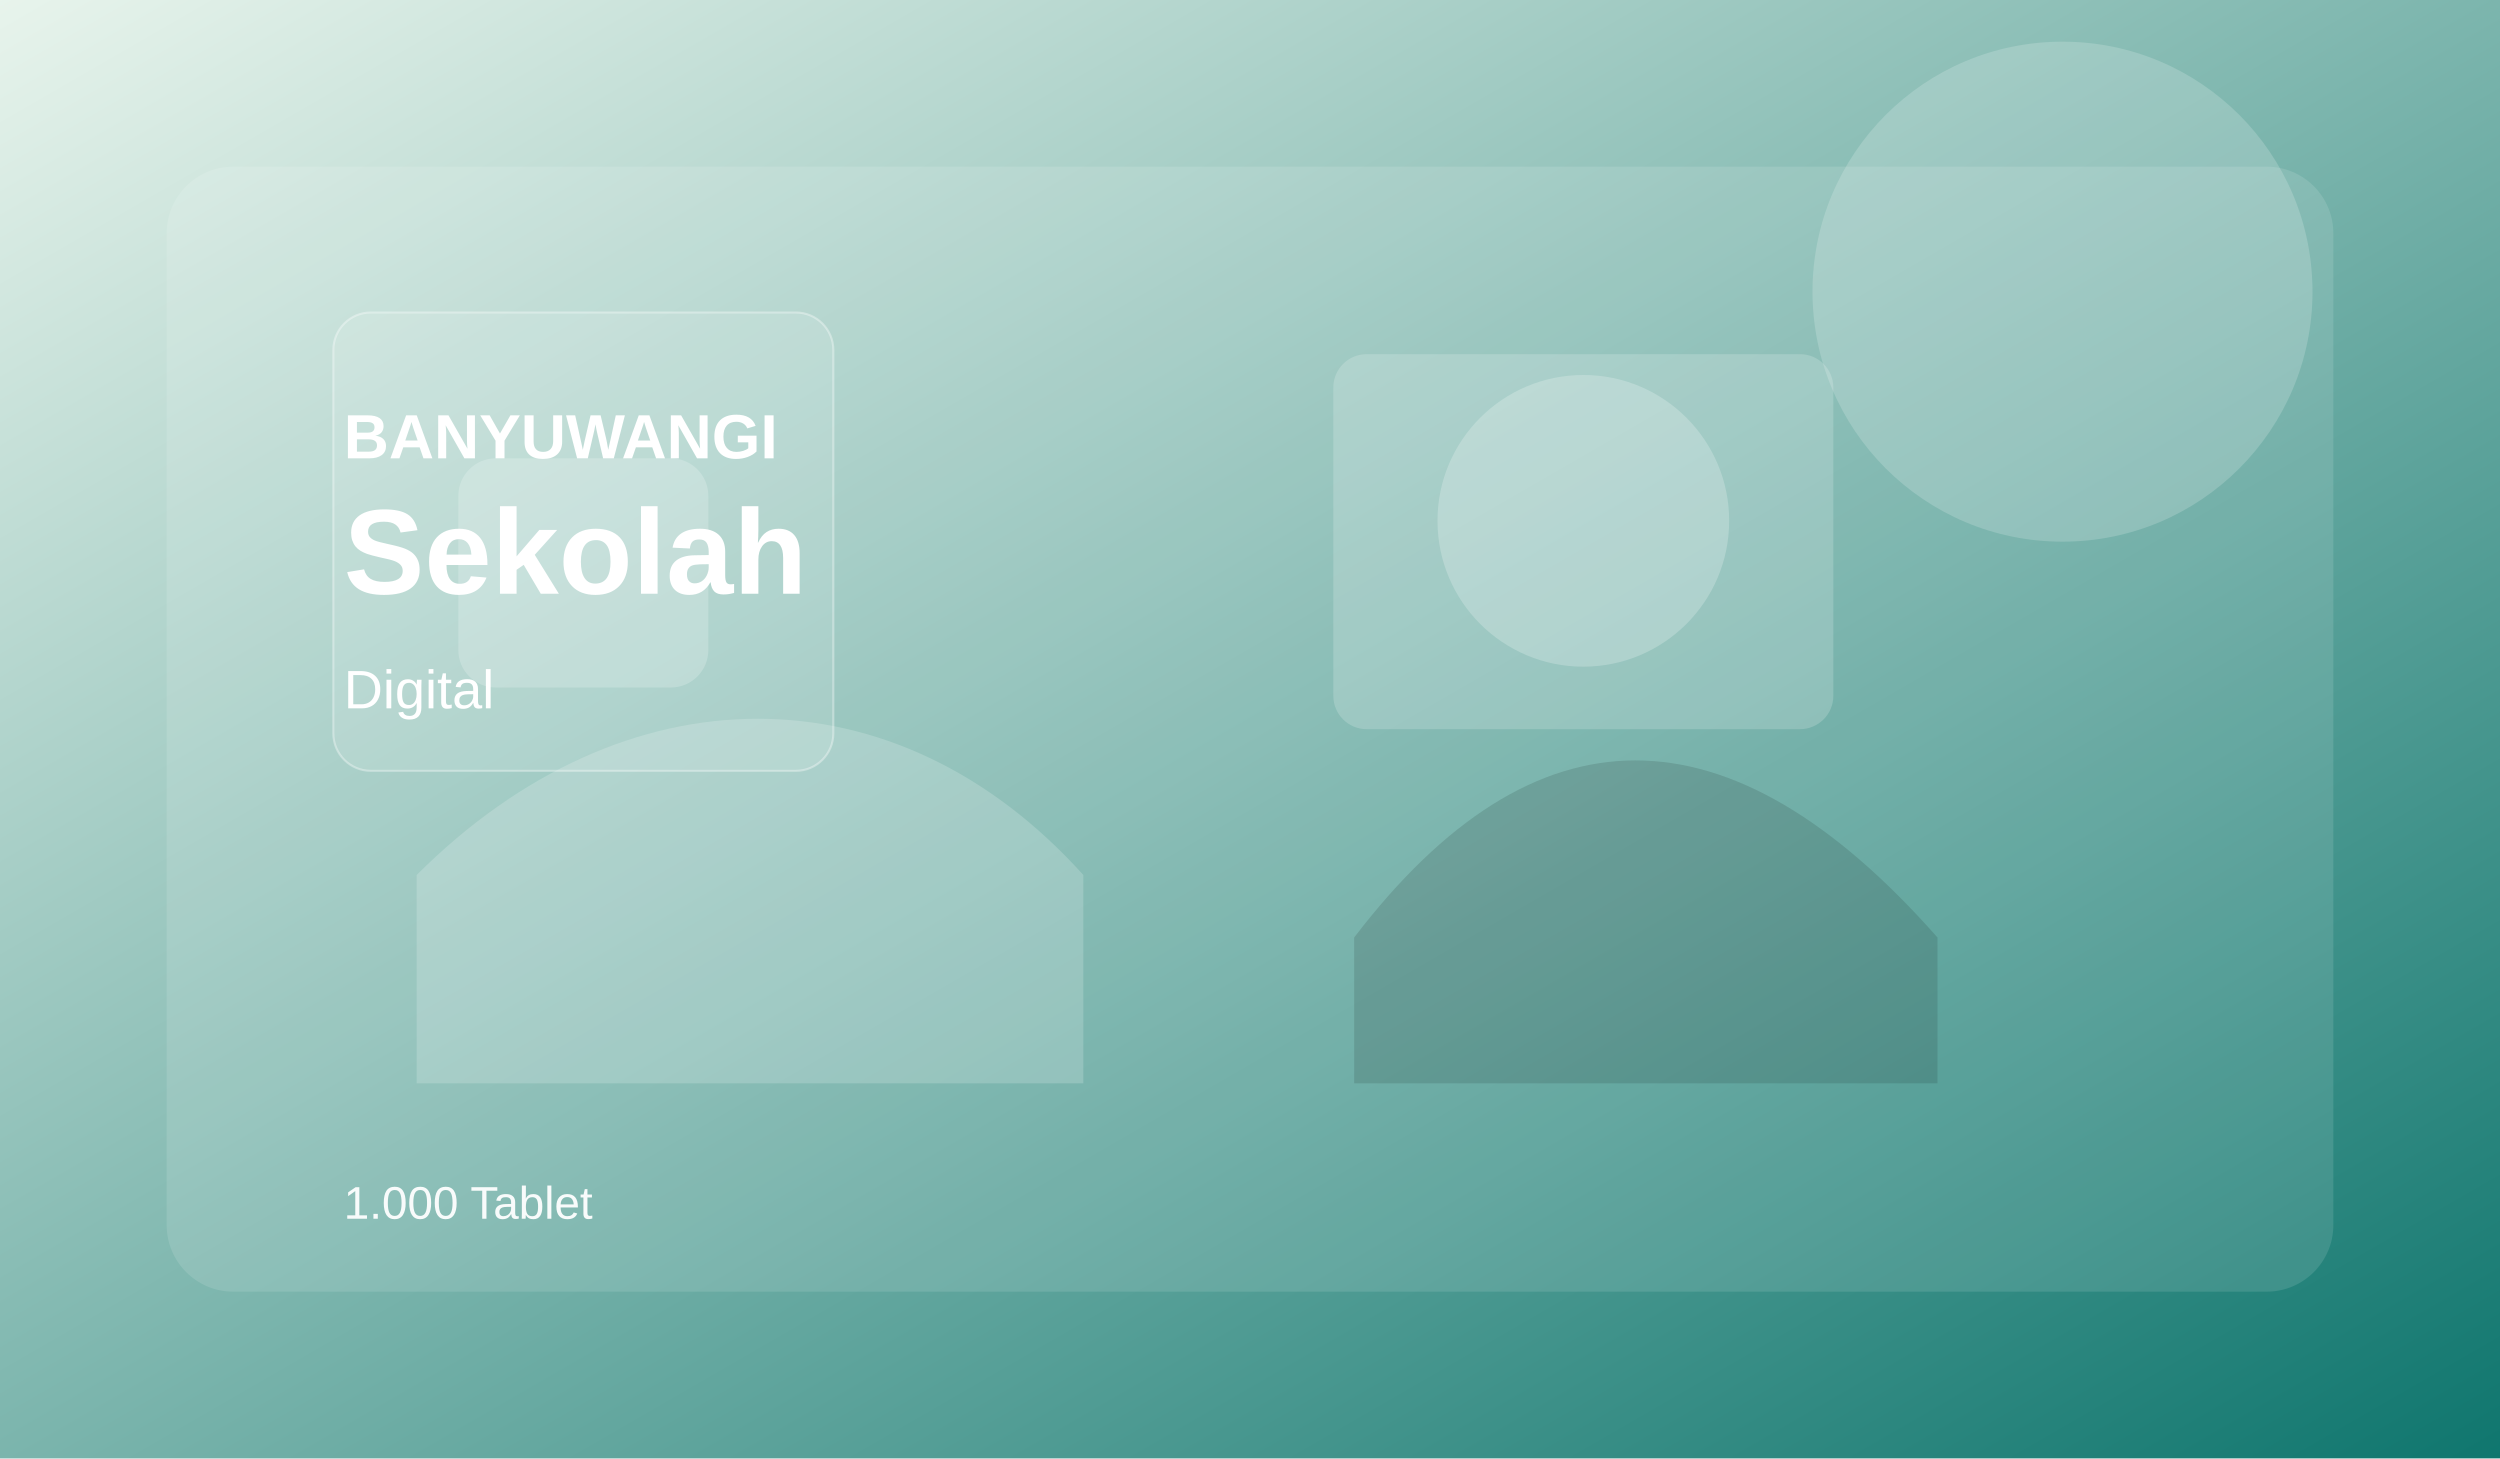
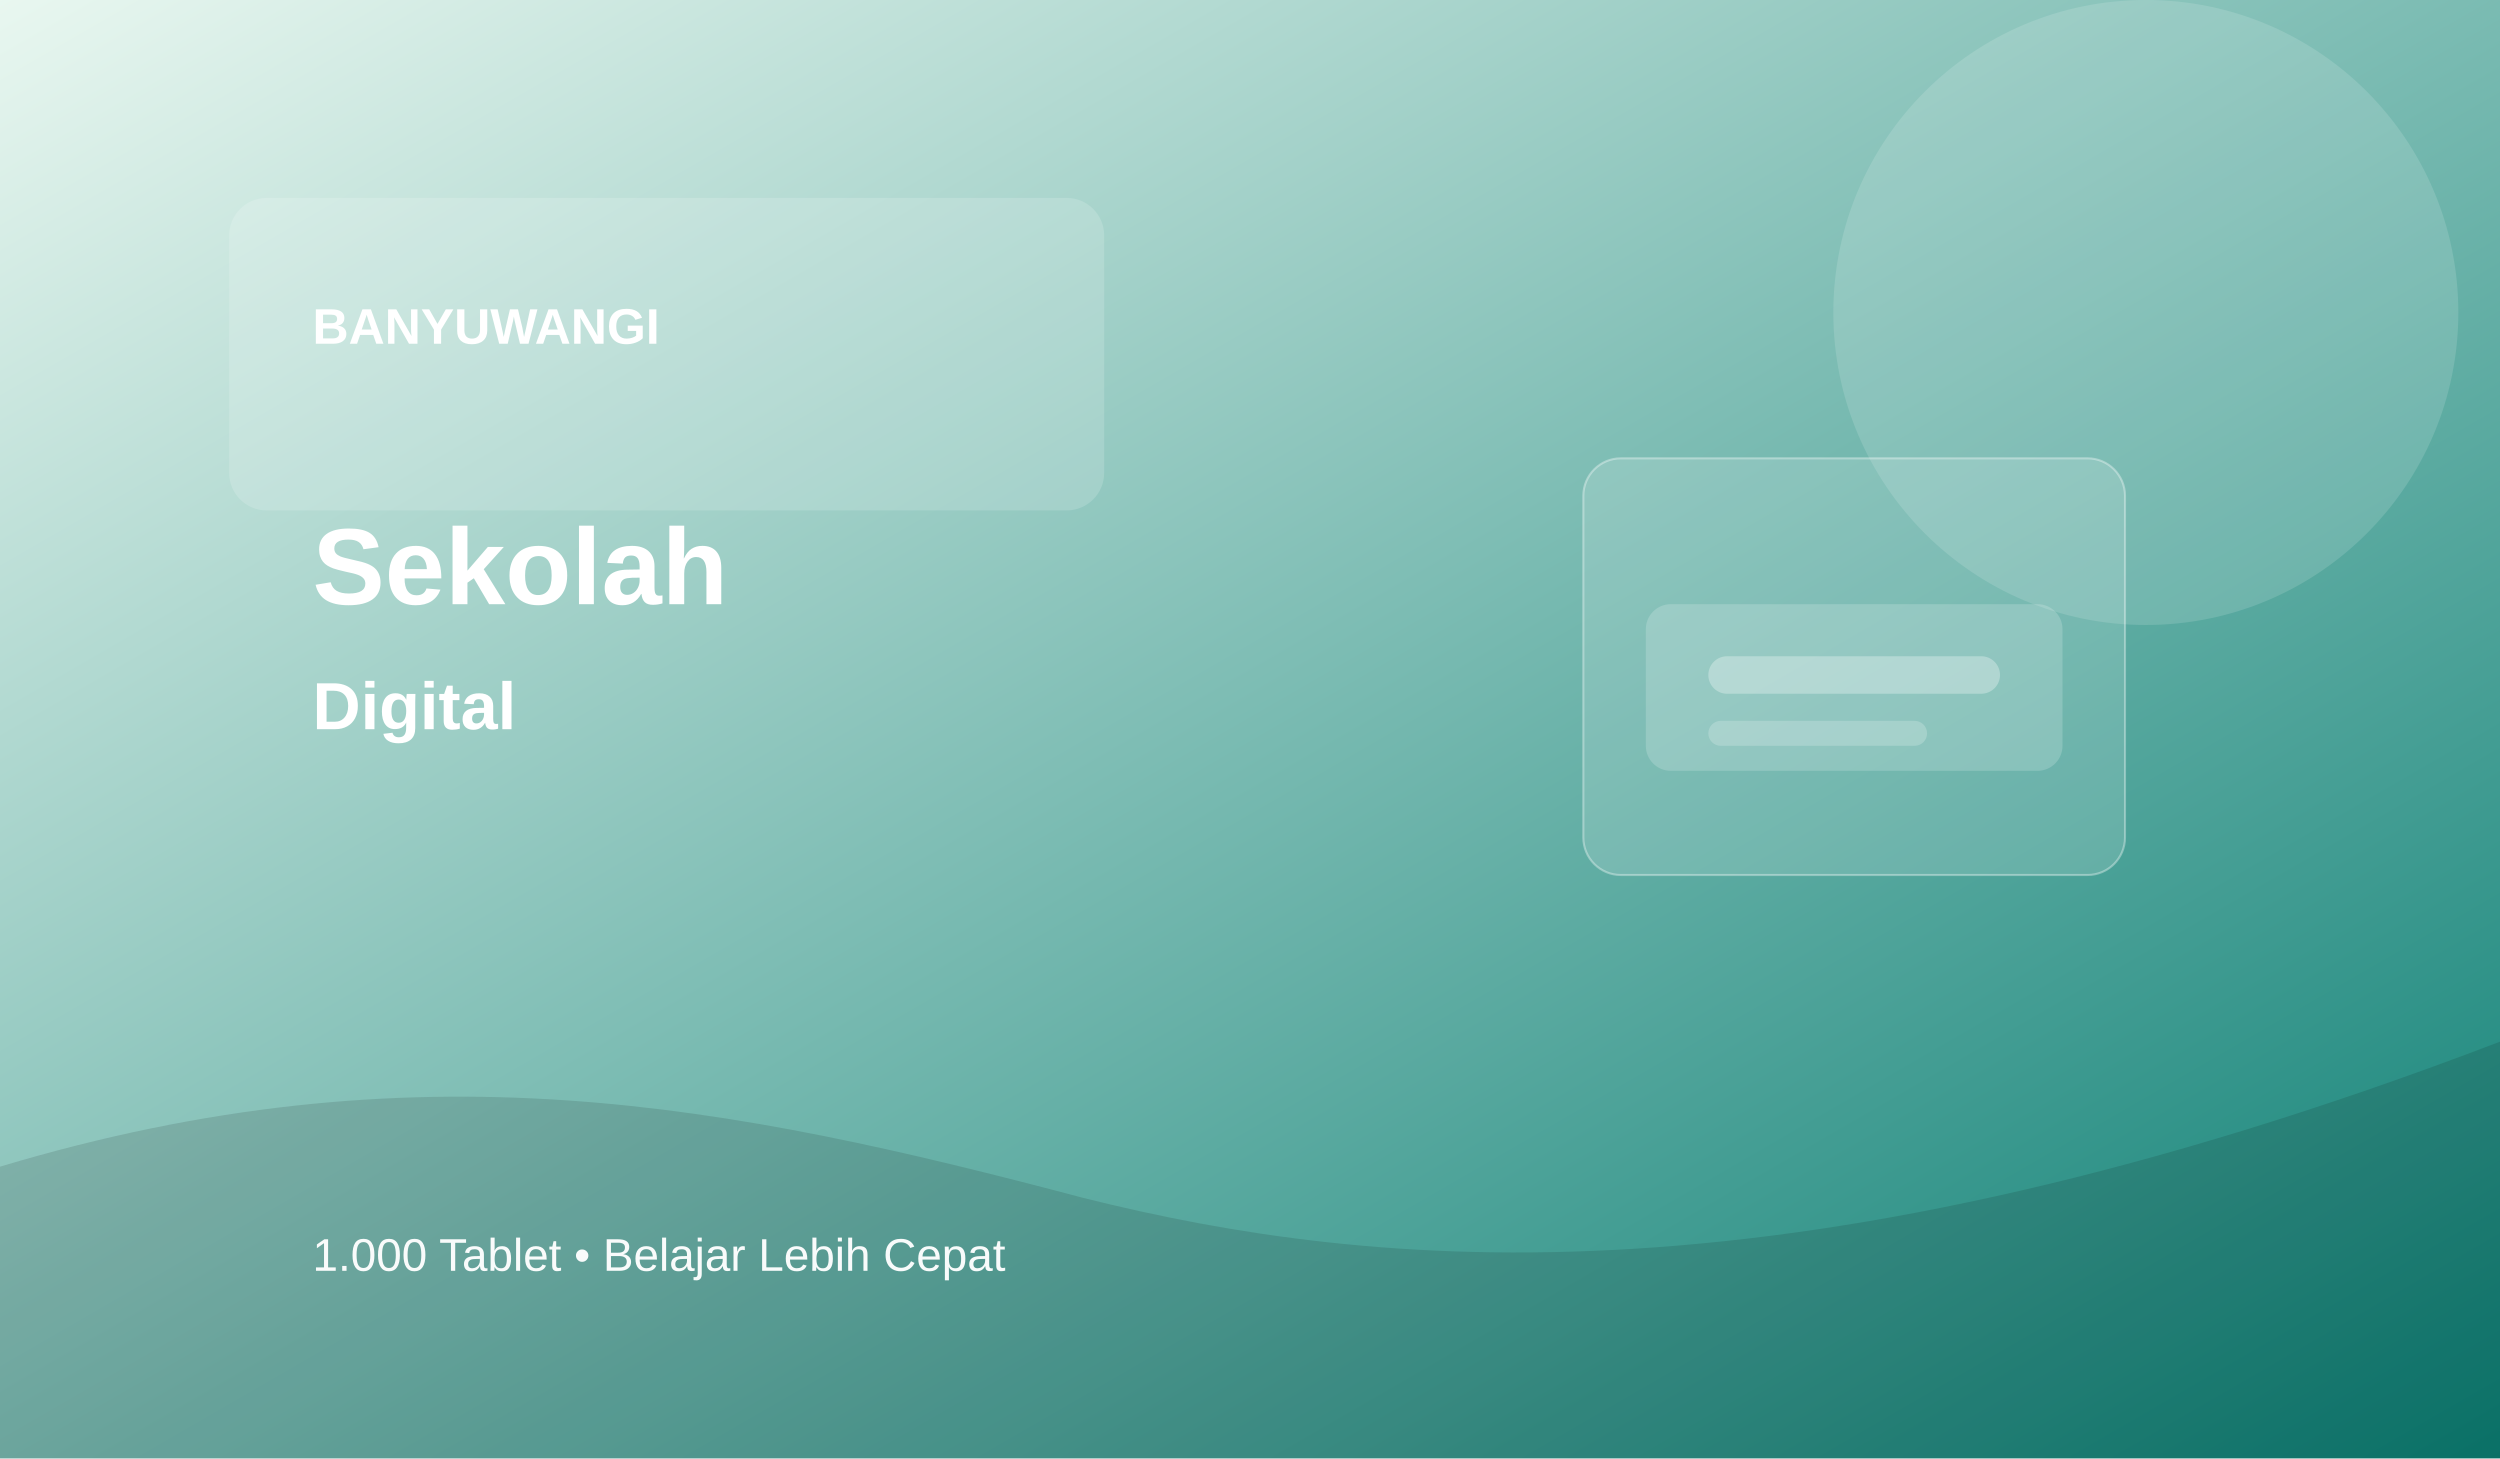
<svg xmlns="http://www.w3.org/2000/svg" viewBox="0 0 1200 700">
  <defs>
    <linearGradient id="g" x1="0" x2="1" y1="0" y2="1">
-       <stop offset="0%" stop-color="#E8F4EC" />
-       <stop offset="100%" stop-color="#0F766E" />
+       <stop offset="0%" stop-color="#e9f7f0" />
+       <stop offset="100%" stop-color="#0b7f74" />
    </linearGradient>
  </defs>
  <rect width="1200" height="700" fill="url(#g)" />
-   <circle cx="990" cy="140" r="120" fill="rgba(255,255,255,.18)" />
-   <rect x="80" y="80" width="1040" height="540" rx="32" fill="rgba(255,255,255,.12)" />
-   <rect x="160" y="150" width="240" height="220" rx="18" fill="rgba(255,255,255,.12)" stroke="rgba(255,255,255,.35)" />
-   <rect x="220" y="220" width="120" height="110" rx="18" fill="rgba(255,255,255,.2)" />
-   <path d="M200 420 C300 320, 430 320, 520 420 L520 520 L200 520 Z" fill="rgba(255,255,255,.18)" />
-   <path d="M650 450 Q780 280 930 450 L930 520 L650 520 Z" fill="rgba(0,0,0,.12)" />
-   <circle cx="760" cy="250" r="70" fill="rgba(255,255,255,.22)" />
-   <rect x="640" y="170" width="240" height="180" rx="16" fill="rgba(255,255,255,.18)" />
-   <text x="165" y="220" font-size="30" font-weight="700" fill="white" font-family="Segoe UI, Arial, sans-serif">BANYUWANGI</text>
-   <text x="165" y="285" font-size="58" font-weight="700" fill="white" font-family="Segoe UI, Arial, sans-serif">Sekolah</text>
-   <text x="165" y="340" font-size="26" fill="white" font-family="Segoe UI, Arial, sans-serif">Digital</text>
-   <text x="165" y="585" font-size="22" fill="rgba(255,255,255,.94)" font-family="Segoe UI, Arial, sans-serif">1.000 Tablet</text>
+   <circle cx="1030" cy="150" r="150" fill="rgba(255,255,255,.14)" />
+   <path d="M0 560 C200 500 350 530 520 575 C660 610 860 630 1200 500 L1200 700 L0 700 Z" fill="rgba(0,0,0,.12)" />
+   <rect x="110" y="95" width="420" height="150" rx="18" fill="rgba(255,255,255,.16)" />
+   <text x="150" y="165" font-size="24" font-weight="700" fill="white" font-family="Segoe UI, Arial, sans-serif">BANYUWANGI</text>
+   <text x="150" y="290" font-size="52" font-weight="800" fill="white" font-family="Segoe UI, Arial, sans-serif">Sekolah</text>
+   <text x="150" y="350" font-size="32" font-weight="700" fill="white" font-family="Segoe UI, Arial, sans-serif">Digital</text>
+   <text x="150" y="610" font-size="22" fill="rgba(255,255,255,.96)" font-family="Segoe UI, Arial, sans-serif">1.000 Tablet • Belajar Lebih Cepat</text>
+   <rect x="760" y="220" width="260" height="200" rx="18" fill="rgba(255,255,255,.15)" stroke="rgba(255,255,255,.35)" />
+   <rect x="790" y="290" width="200" height="80" rx="12" fill="rgba(255,255,255,.18)" />
+   <rect x="820" y="315" width="140" height="18" rx="9" fill="rgba(255,255,255,.3)" />
+   <rect x="820" y="346" width="105" height="12" rx="6" fill="rgba(255,255,255,.2)" />
</svg>
